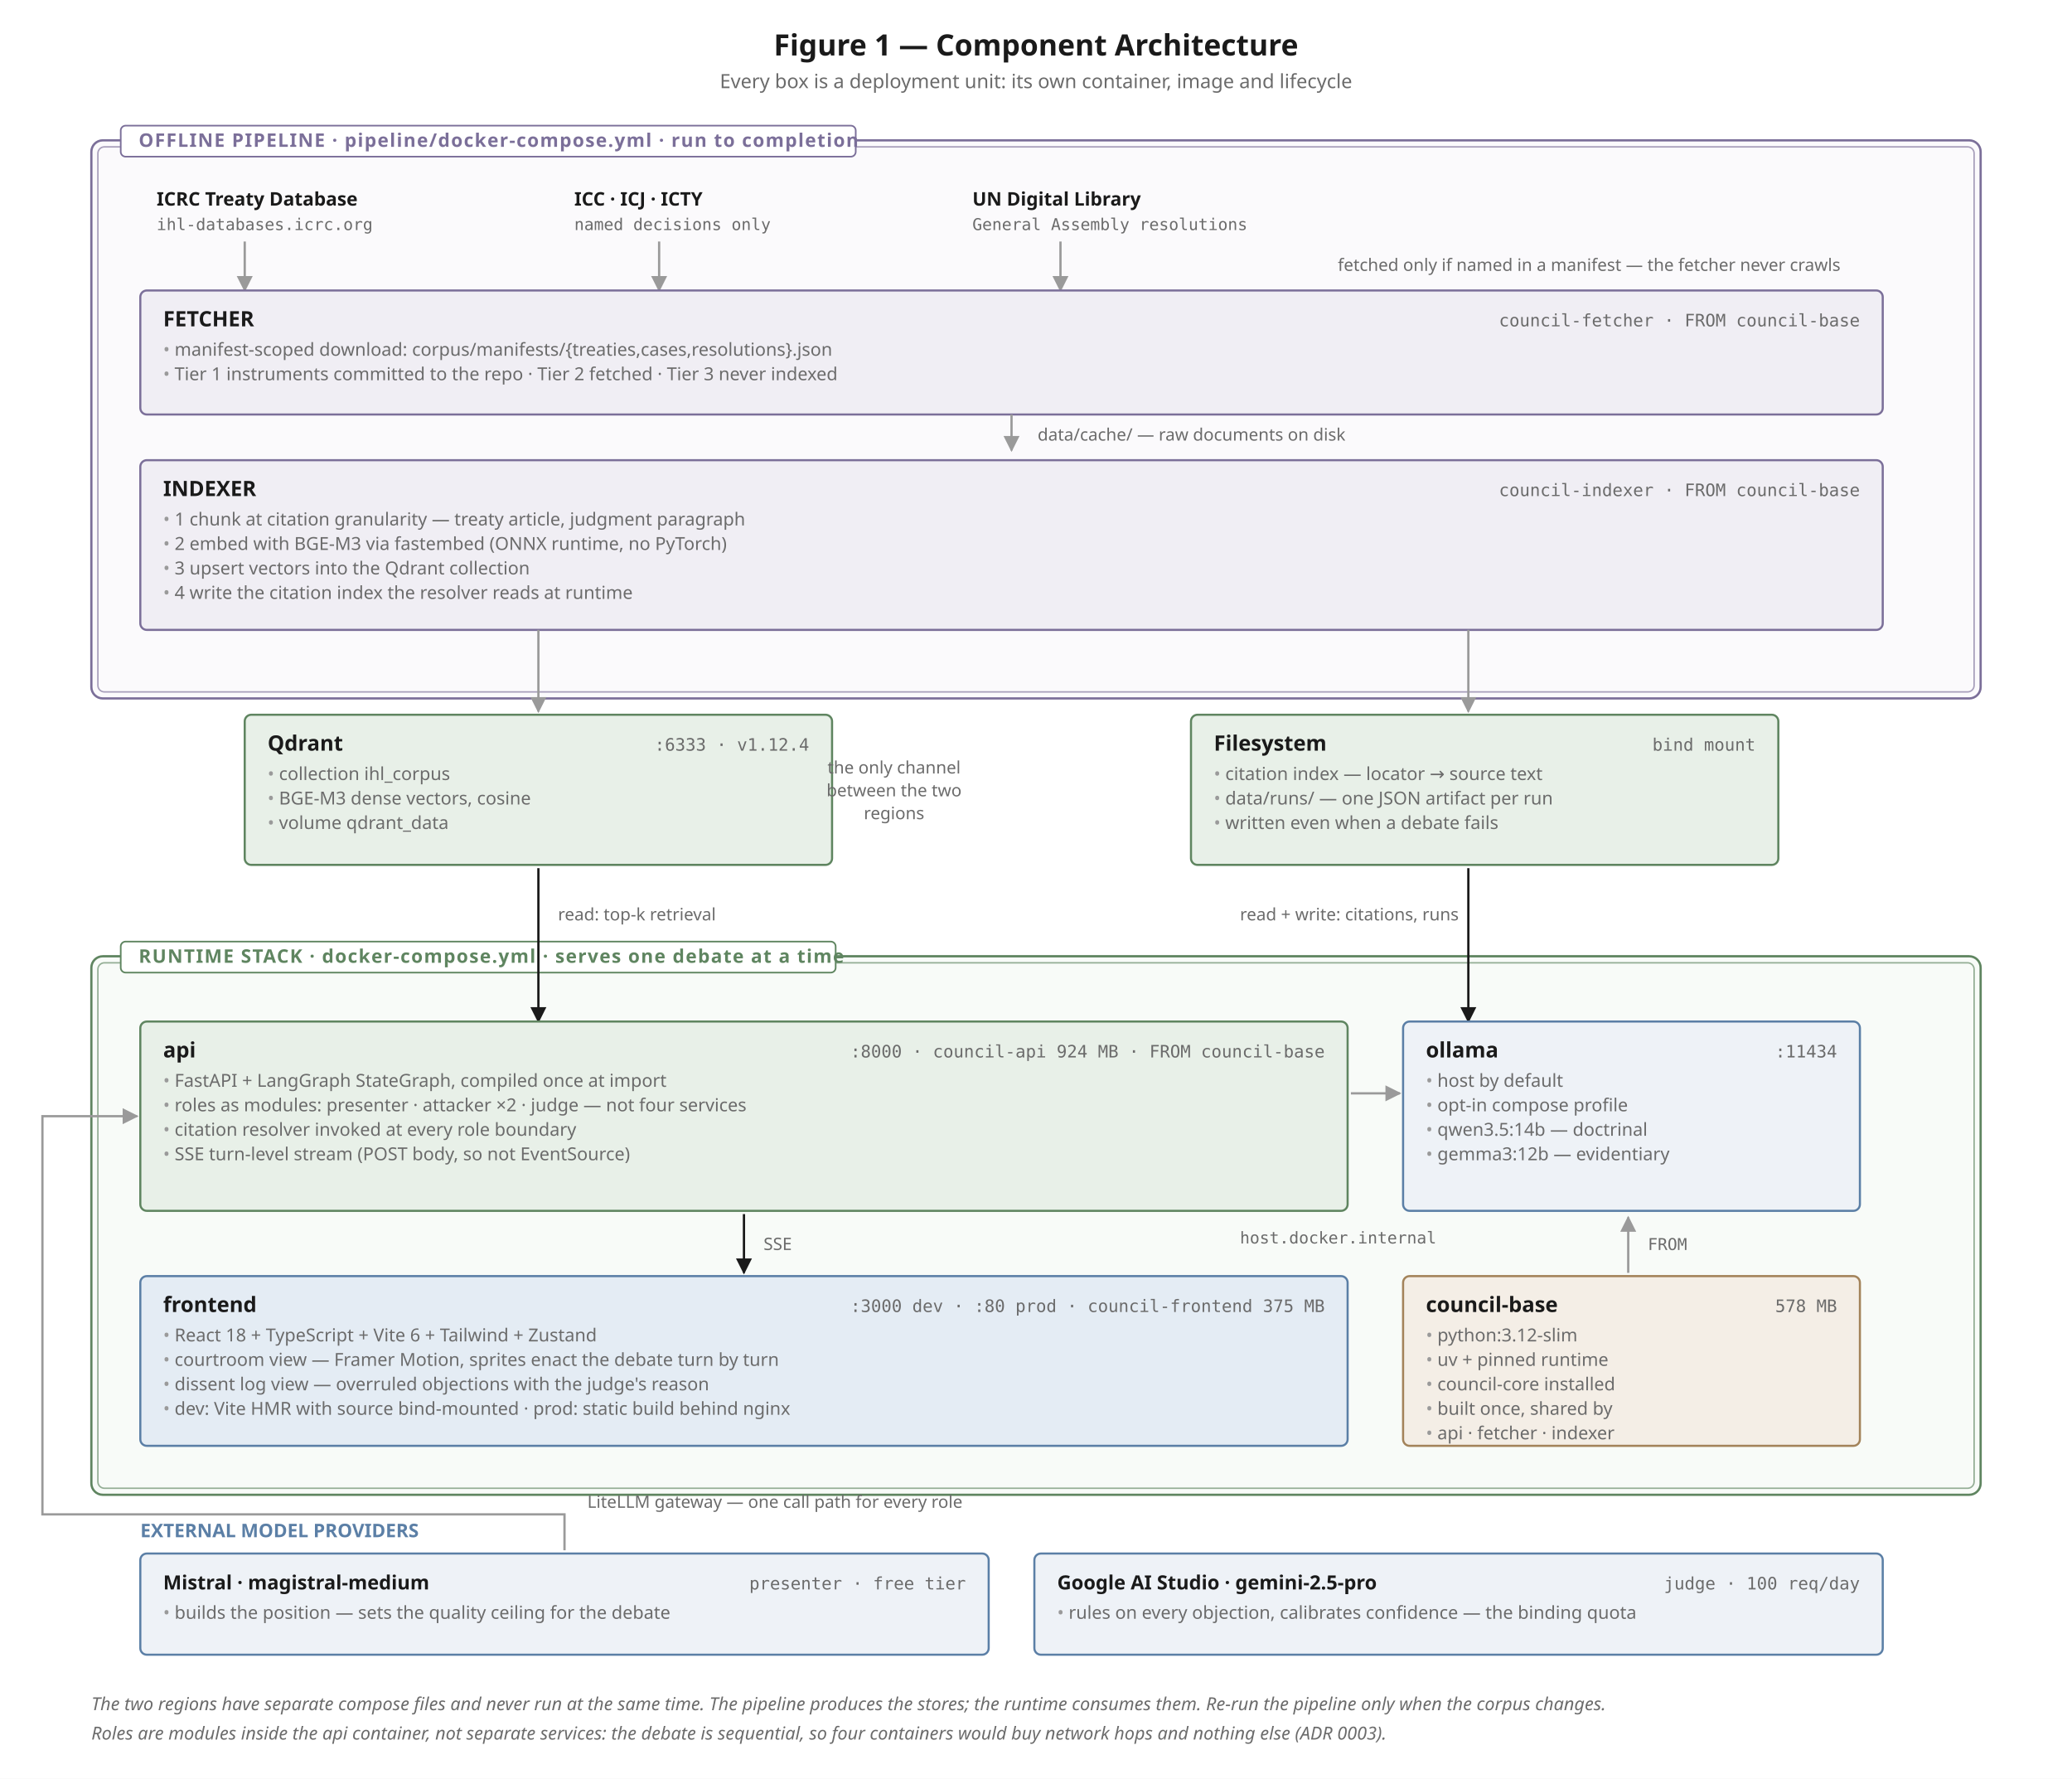
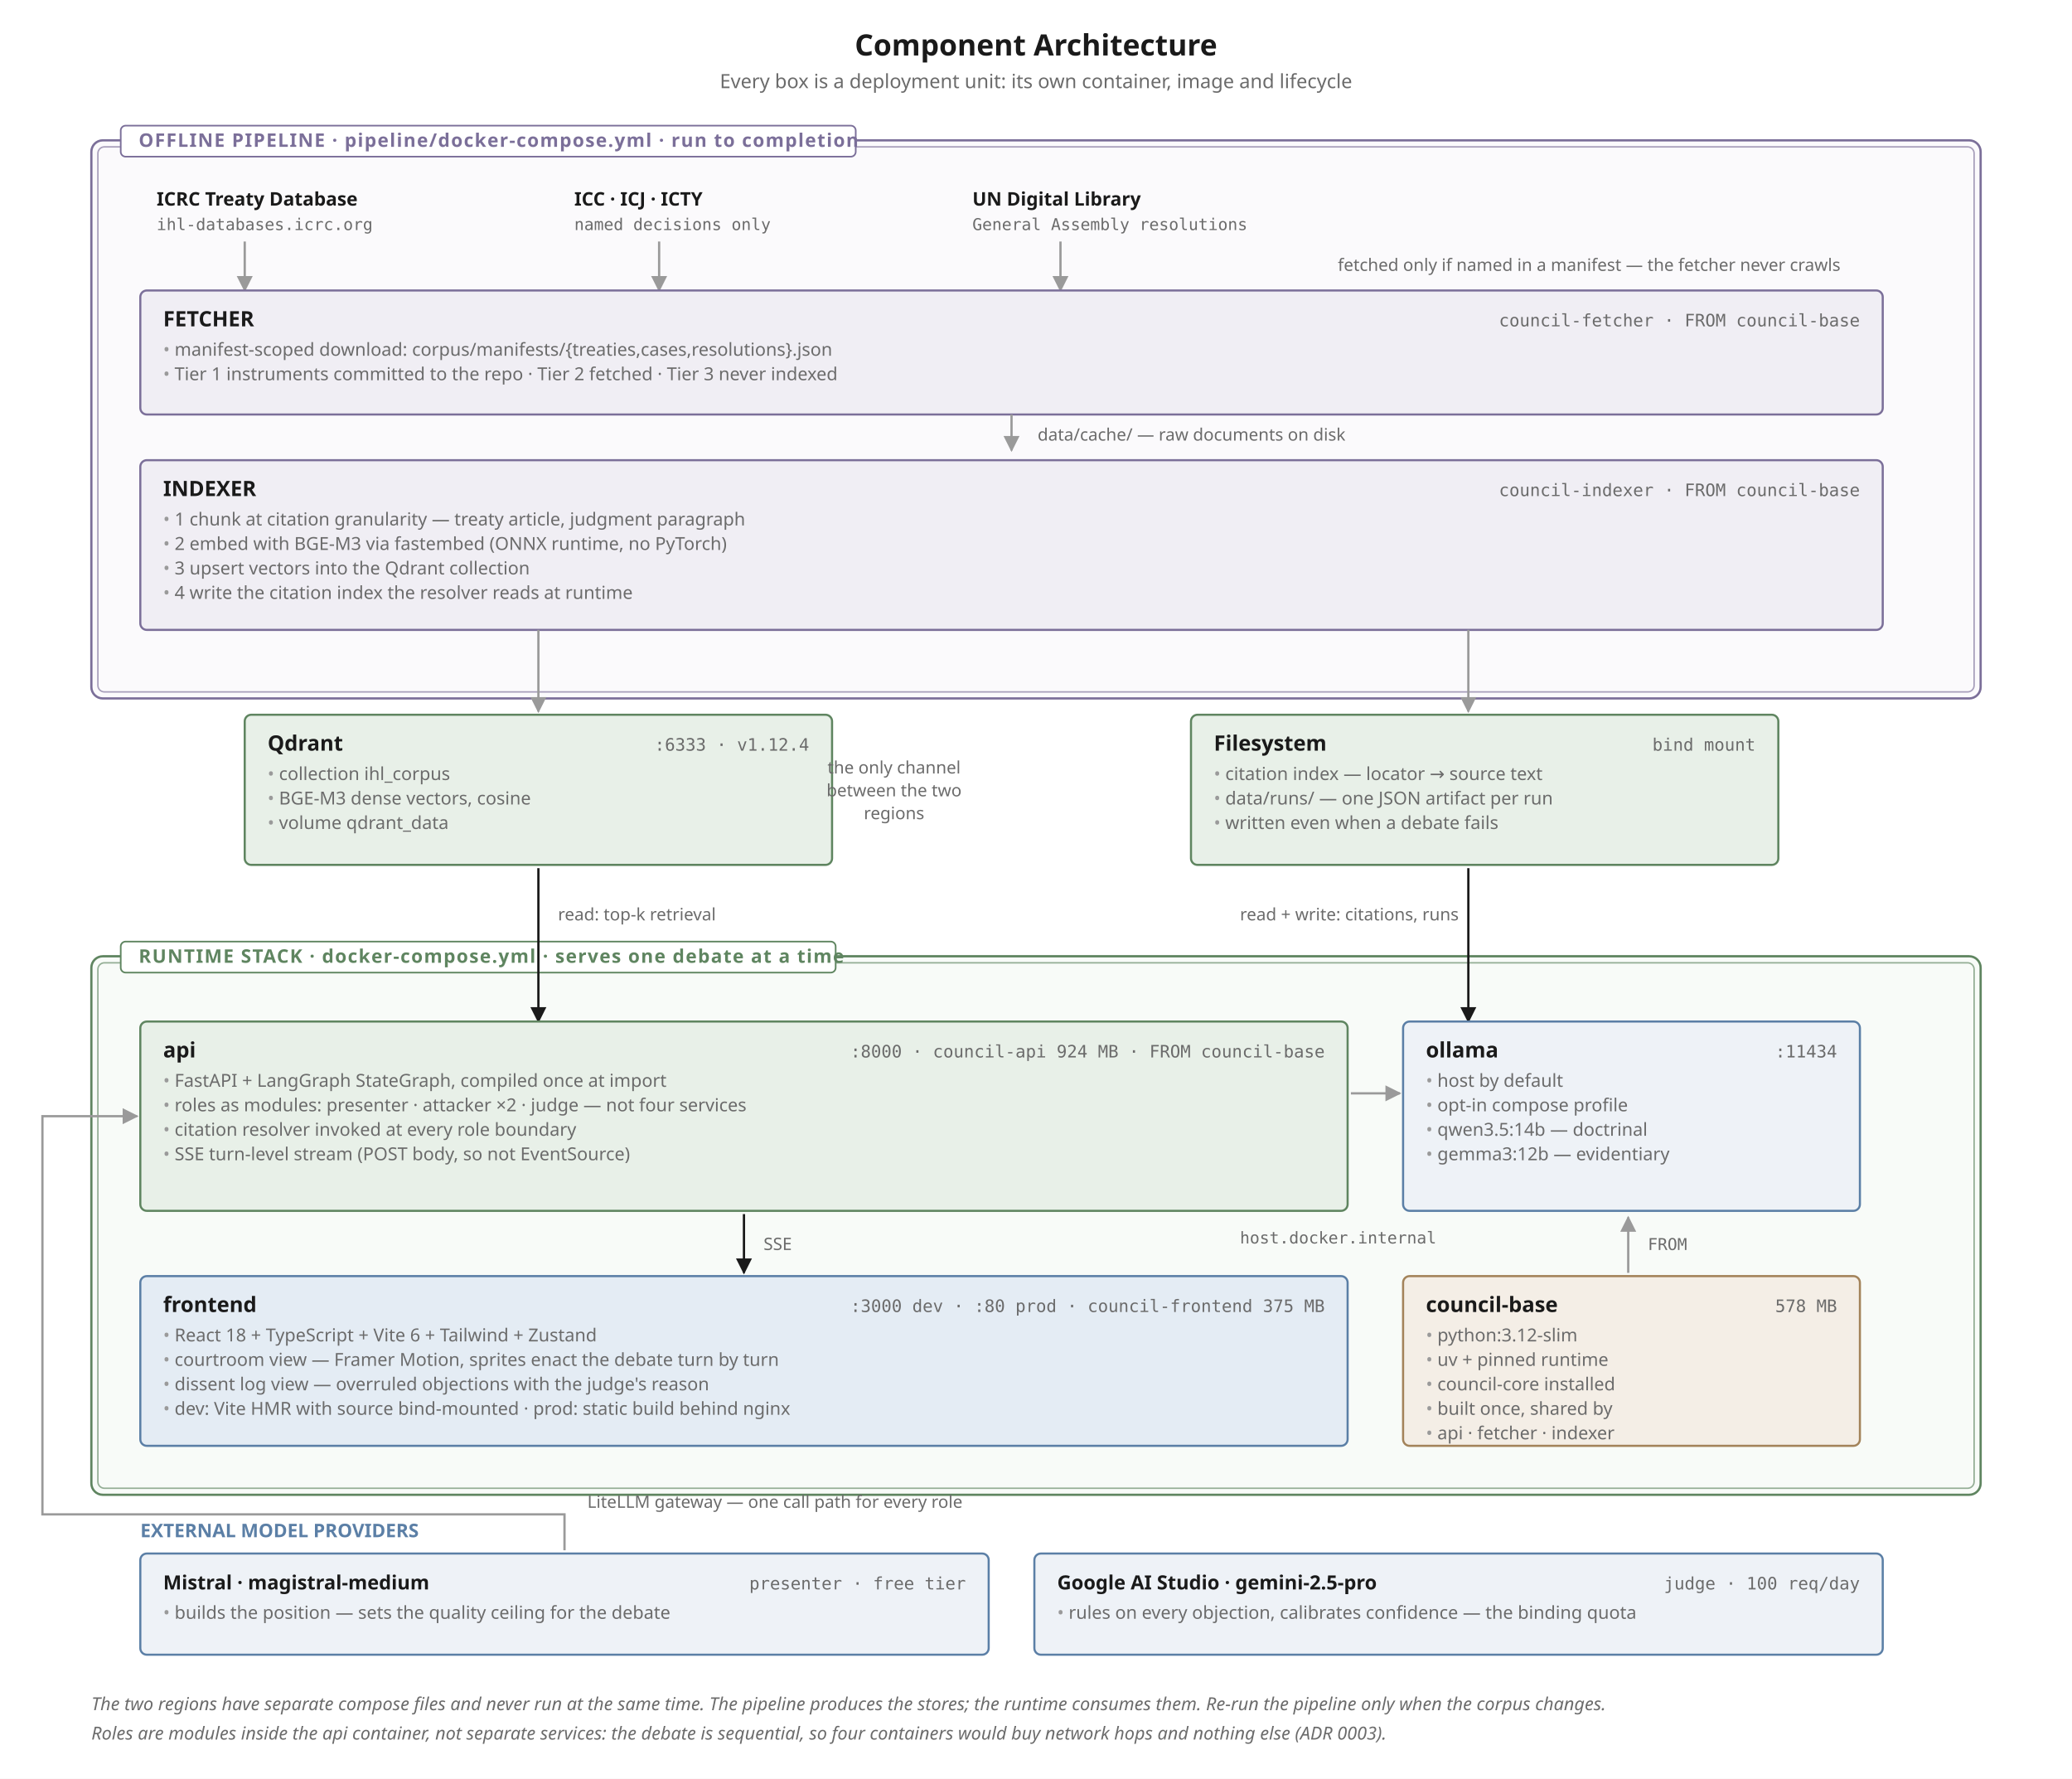
<svg xmlns="http://www.w3.org/2000/svg" width="1270" height="1090" viewBox="0 0 1270 1090" font-family="Calibri, Carlito, 'Segoe UI', sans-serif">
  <defs>
    <marker id="a" viewBox="0 0 10 10" refX="9" refY="5" markerWidth="7" markerHeight="7" orient="auto-start-reverse">
      <path d="M 0 0 L 10 5 L 0 10 z" fill="#9a9a9a" />
    </marker>
    <marker id="ad" viewBox="0 0 10 10" refX="9" refY="5" markerWidth="7" markerHeight="7" orient="auto-start-reverse">
      <path d="M 0 0 L 10 5 L 0 10 z" fill="#1a1a1a" />
    </marker>
  </defs>
  <rect width="1270" height="1090" fill="#ffffff" />
-   <text x="635.0" y="34" text-anchor="middle" font-size="18" fill="#1a1a1a" font-weight="700">Figure 1 — Component Architecture</text>
+   <text x="635.0" y="34" text-anchor="middle" font-size="18" fill="#1a1a1a" font-weight="700">Component Architecture</text>
  <text x="635.0" y="54" text-anchor="middle" font-size="12" fill="#6b6b6b">Every box is a deployment unit: its own container, image and lifecycle</text>
  <rect x="56" y="86" width="1158" height="342" rx="7" fill="#f0eef4" fill-opacity="0.30" stroke="#7b6f99" stroke-width="1.4" />
  <rect x="60" y="90" width="1150" height="334" rx="4" fill="none" stroke="#7b6f99" stroke-width="0.9" stroke-opacity="0.65" />
  <rect x="74" y="77" width="450.5" height="19" rx="3" fill="#ffffff" stroke="#7b6f99" stroke-width="1" />
  <text x="85" y="90" font-size="11.5" font-weight="700" fill="#7b6f99" letter-spacing="0.7">OFFLINE PIPELINE  ·  pipeline/docker-compose.yml  ·  run to completion</text>
  <text x="96" y="126" text-anchor="start" font-size="11.5" fill="#1a1a1a" font-weight="600">ICRC Treaty Database</text>
  <text x="96" y="141" text-anchor="start" font-size="10" fill="#6b6b6b" font-family="Consolas, 'DejaVu Sans Mono', monospace">ihl-databases.icrc.org</text>
  <text x="352" y="126" text-anchor="start" font-size="11.5" fill="#1a1a1a" font-weight="600">ICC · ICJ · ICTY</text>
  <text x="352" y="141" text-anchor="start" font-size="10" fill="#6b6b6b" font-family="Consolas, 'DejaVu Sans Mono', monospace">named decisions only</text>
  <text x="596" y="126" text-anchor="start" font-size="11.5" fill="#1a1a1a" font-weight="600">UN Digital Library</text>
  <text x="596" y="141" text-anchor="start" font-size="10" fill="#6b6b6b" font-family="Consolas, 'DejaVu Sans Mono', monospace">General Assembly resolutions</text>
  <polyline points="150,148 150,178" fill="none" stroke="#9a9a9a" stroke-width="1.4" marker-end="url(#a)" />
  <polyline points="404,148 404,178" fill="none" stroke="#9a9a9a" stroke-width="1.4" marker-end="url(#a)" />
  <polyline points="650,148 650,178" fill="none" stroke="#9a9a9a" stroke-width="1.4" marker-end="url(#a)" />
  <text x="820" y="166" text-anchor="start" font-size="10.5" fill="#6b6b6b">fetched only if named in a manifest — the fetcher never crawls</text>
  <rect x="86" y="178" width="1068" height="76" rx="4" fill="#f0eef4" stroke="#7b6f99" stroke-width="1.3" />
  <text x="100" y="200" font-size="13" font-weight="700" fill="#1a1a1a">FETCHER</text>
  <text x="1140" y="200" font-size="10.5" fill="#6b6b6b" text-anchor="end" font-family="Consolas, 'DejaVu Sans Mono', monospace">council-fetcher  ·  FROM council-base</text>
  <text x="100" y="218" font-size="11" fill="#6b6b6b">
    <tspan fill="#9a9a9a">•</tspan>  manifest-scoped download: corpus/manifests/{treaties,cases,resolutions}.json</text>
  <text x="100" y="233" font-size="11" fill="#6b6b6b">
    <tspan fill="#9a9a9a">•</tspan>  Tier 1 instruments committed to the repo · Tier 2 fetched · Tier 3 never indexed</text>
  <polyline points="620,254 620,276" fill="none" stroke="#9a9a9a" stroke-width="1.4" marker-end="url(#a)" />
  <text x="636" y="270" text-anchor="start" font-size="10.5" fill="#6b6b6b">data/cache/  — raw documents on disk</text>
  <rect x="86" y="282" width="1068" height="104" rx="4" fill="#f0eef4" stroke="#7b6f99" stroke-width="1.3" />
  <text x="100" y="304" font-size="13" font-weight="700" fill="#1a1a1a">INDEXER</text>
  <text x="1140" y="304" font-size="10.5" fill="#6b6b6b" text-anchor="end" font-family="Consolas, 'DejaVu Sans Mono', monospace">council-indexer  ·  FROM council-base</text>
  <text x="100" y="322" font-size="11" fill="#6b6b6b">
    <tspan fill="#9a9a9a">•</tspan>  1  chunk at citation granularity — treaty article, judgment paragraph</text>
  <text x="100" y="337" font-size="11" fill="#6b6b6b">
    <tspan fill="#9a9a9a">•</tspan>  2  embed with BGE-M3 via fastembed (ONNX runtime, no PyTorch)</text>
  <text x="100" y="352" font-size="11" fill="#6b6b6b">
    <tspan fill="#9a9a9a">•</tspan>  3  upsert vectors into the Qdrant collection</text>
  <text x="100" y="367" font-size="11" fill="#6b6b6b">
    <tspan fill="#9a9a9a">•</tspan>  4  write the citation index the resolver reads at runtime</text>
  <polyline points="330,386 330,436" fill="none" stroke="#9a9a9a" stroke-width="1.4" marker-end="url(#a)" />
  <polyline points="900,386 900,436" fill="none" stroke="#9a9a9a" stroke-width="1.4" marker-end="url(#a)" />
  <rect x="150" y="438" width="360" height="92" rx="4" fill="#e8f0e8" stroke="#5f8560" stroke-width="1.3" />
  <text x="164" y="460" font-size="13" font-weight="700" fill="#1a1a1a">Qdrant</text>
  <text x="496" y="460" font-size="10.5" fill="#6b6b6b" text-anchor="end" font-family="Consolas, 'DejaVu Sans Mono', monospace">:6333  ·  v1.12.4</text>
  <text x="164" y="478" font-size="11" fill="#6b6b6b">
    <tspan fill="#9a9a9a">•</tspan>  collection ihl_corpus</text>
  <text x="164" y="493" font-size="11" fill="#6b6b6b">
    <tspan fill="#9a9a9a">•</tspan>  BGE-M3 dense vectors, cosine</text>
  <text x="164" y="508" font-size="11" fill="#6b6b6b">
    <tspan fill="#9a9a9a">•</tspan>  volume qdrant_data</text>
  <rect x="730" y="438" width="360" height="92" rx="4" fill="#e8f0e8" stroke="#5f8560" stroke-width="1.3" />
  <text x="744" y="460" font-size="13" font-weight="700" fill="#1a1a1a">Filesystem</text>
  <text x="1076" y="460" font-size="10.5" fill="#6b6b6b" text-anchor="end" font-family="Consolas, 'DejaVu Sans Mono', monospace">bind mount</text>
  <text x="744" y="478" font-size="11" fill="#6b6b6b">
    <tspan fill="#9a9a9a">•</tspan>  citation index — locator → source text</text>
  <text x="744" y="493" font-size="11" fill="#6b6b6b">
    <tspan fill="#9a9a9a">•</tspan>  data/runs/ — one JSON artifact per run</text>
  <text x="744" y="508" font-size="11" fill="#6b6b6b">
    <tspan fill="#9a9a9a">•</tspan>  written even when a debate fails</text>
  <text x="548" y="474" text-anchor="middle" font-size="10.5" fill="#6b6b6b">the only channel</text>
  <text x="548" y="488" text-anchor="middle" font-size="10.5" fill="#6b6b6b">between the two</text>
  <text x="548" y="502" text-anchor="middle" font-size="10.5" fill="#6b6b6b">regions</text>
  <rect x="56" y="586" width="1158" height="330" rx="7" fill="#e8f0e8" fill-opacity="0.30" stroke="#5f8560" stroke-width="1.4" />
  <rect x="60" y="590" width="1150" height="322" rx="4" fill="none" stroke="#5f8560" stroke-width="0.9" stroke-opacity="0.65" />
  <rect x="74" y="577" width="438.2" height="19" rx="3" fill="#ffffff" stroke="#5f8560" stroke-width="1" />
  <text x="85" y="590" font-size="11.5" font-weight="700" fill="#5f8560" letter-spacing="0.7">RUNTIME STACK  ·  docker-compose.yml  ·  serves one debate at a time</text>
  <polyline points="330,532 330,626" fill="none" stroke="#1a1a1a" stroke-width="1.4" marker-end="url(#ad)" />
  <text x="342" y="564" text-anchor="start" font-size="10.5" fill="#6b6b6b">read: top-k retrieval</text>
  <polyline points="900,532 900,626" fill="none" stroke="#1a1a1a" stroke-width="1.4" marker-end="url(#ad)" />
  <text x="760" y="564" text-anchor="start" font-size="10.5" fill="#6b6b6b">read + write: citations, runs</text>
  <rect x="86" y="626" width="740" height="116" rx="4" fill="#e8f0e8" stroke="#5f8560" stroke-width="1.3" />
  <text x="100" y="648" font-size="13" font-weight="700" fill="#1a1a1a">api</text>
  <text x="812" y="648" font-size="10.5" fill="#6b6b6b" text-anchor="end" font-family="Consolas, 'DejaVu Sans Mono', monospace">:8000  ·  council-api 924 MB  ·  FROM council-base</text>
  <text x="100" y="666" font-size="11" fill="#6b6b6b">
    <tspan fill="#9a9a9a">•</tspan>  FastAPI + LangGraph StateGraph, compiled once at import</text>
  <text x="100" y="681" font-size="11" fill="#6b6b6b">
    <tspan fill="#9a9a9a">•</tspan>  roles as modules: presenter · attacker ×2 · judge — not four services</text>
  <text x="100" y="696" font-size="11" fill="#6b6b6b">
    <tspan fill="#9a9a9a">•</tspan>  citation resolver invoked at every role boundary</text>
  <text x="100" y="711" font-size="11" fill="#6b6b6b">
    <tspan fill="#9a9a9a">•</tspan>  SSE turn-level stream (POST body, so not EventSource)</text>
  <rect x="860" y="626" width="280" height="116" rx="4" fill="#eef2f7" stroke="#5b7fa6" stroke-width="1.3" />
  <text x="874" y="648" font-size="13" font-weight="700" fill="#1a1a1a">ollama</text>
  <text x="1126" y="648" font-size="10.5" fill="#6b6b6b" text-anchor="end" font-family="Consolas, 'DejaVu Sans Mono', monospace">:11434</text>
  <text x="874" y="666" font-size="11" fill="#6b6b6b">
    <tspan fill="#9a9a9a">•</tspan>  host by default</text>
  <text x="874" y="681" font-size="11" fill="#6b6b6b">
    <tspan fill="#9a9a9a">•</tspan>  opt-in compose profile</text>
  <text x="874" y="696" font-size="11" fill="#6b6b6b">
    <tspan fill="#9a9a9a">•</tspan>  qwen3.5:14b — doctrinal</text>
  <text x="874" y="711" font-size="11" fill="#6b6b6b">
    <tspan fill="#9a9a9a">•</tspan>  gemma3:12b — evidentiary</text>
  <line x1="828" y1="670" x2="858" y2="670" stroke="#9a9a9a" stroke-width="1.4" marker-end="url(#a)" />
  <text x="760" y="762" text-anchor="start" font-size="10" fill="#6b6b6b" font-family="Consolas, 'DejaVu Sans Mono', monospace">host.docker.internal</text>
  <rect x="86" y="782" width="740" height="104" rx="4" fill="#e4ecf4" stroke="#5b7fa6" stroke-width="1.3" />
  <text x="100" y="804" font-size="13" font-weight="700" fill="#1a1a1a">frontend</text>
  <text x="812" y="804" font-size="10.5" fill="#6b6b6b" text-anchor="end" font-family="Consolas, 'DejaVu Sans Mono', monospace">:3000 dev · :80 prod  ·  council-frontend 375 MB</text>
  <text x="100" y="822" font-size="11" fill="#6b6b6b">
    <tspan fill="#9a9a9a">•</tspan>  React 18 + TypeScript + Vite 6 + Tailwind + Zustand</text>
  <text x="100" y="837" font-size="11" fill="#6b6b6b">
    <tspan fill="#9a9a9a">•</tspan>  courtroom view — Framer Motion, sprites enact the debate turn by turn</text>
  <text x="100" y="852" font-size="11" fill="#6b6b6b">
    <tspan fill="#9a9a9a">•</tspan>  dissent log view — overruled objections with the judge's reason</text>
  <text x="100" y="867" font-size="11" fill="#6b6b6b">
    <tspan fill="#9a9a9a">•</tspan>  dev: Vite HMR with source bind-mounted · prod: static build behind nginx</text>
  <polyline points="456,744 456,780" fill="none" stroke="#1a1a1a" stroke-width="1.4" marker-end="url(#ad)" />
  <text x="468" y="766" text-anchor="start" font-size="10.5" fill="#6b6b6b">SSE</text>
  <rect x="860" y="782" width="280" height="104" rx="4" fill="#f4eee6" stroke="#a3835a" stroke-width="1.3" />
  <text x="874" y="804" font-size="13" font-weight="700" fill="#1a1a1a">council-base</text>
  <text x="1126" y="804" font-size="10.5" fill="#6b6b6b" text-anchor="end" font-family="Consolas, 'DejaVu Sans Mono', monospace">578 MB</text>
  <text x="874" y="822" font-size="11" fill="#6b6b6b">
    <tspan fill="#9a9a9a">•</tspan>  python:3.12-slim</text>
  <text x="874" y="837" font-size="11" fill="#6b6b6b">
    <tspan fill="#9a9a9a">•</tspan>  uv + pinned runtime</text>
  <text x="874" y="852" font-size="11" fill="#6b6b6b">
    <tspan fill="#9a9a9a">•</tspan>  council-core installed</text>
  <text x="874" y="867" font-size="11" fill="#6b6b6b">
    <tspan fill="#9a9a9a">•</tspan>  built once, shared by</text>
  <text x="874" y="882" font-size="11" fill="#6b6b6b">
    <tspan fill="#9a9a9a">•</tspan>  api · fetcher · indexer</text>
  <polyline points="998,780 998,746" fill="none" stroke="#9a9a9a" stroke-width="1.4" marker-end="url(#a)" />
  <text x="1010" y="766" text-anchor="start" font-size="10" fill="#6b6b6b" font-family="Consolas, 'DejaVu Sans Mono', monospace">FROM</text>
  <text x="86" y="942" text-anchor="start" font-size="11.5" fill="#5b7fa6" font-weight="700">EXTERNAL MODEL PROVIDERS</text>
  <rect x="86" y="952" width="520" height="62" rx="4" fill="#eef2f7" stroke="#5b7fa6" stroke-width="1.3" />
  <text x="100" y="974" font-size="12" font-weight="700" fill="#1a1a1a">Mistral  ·  magistral-medium</text>
  <text x="592" y="974" font-size="10.5" fill="#6b6b6b" text-anchor="end" font-family="Consolas, 'DejaVu Sans Mono', monospace">presenter  ·  free tier</text>
  <text x="100" y="992" font-size="11" fill="#6b6b6b">
    <tspan fill="#9a9a9a">•</tspan>  builds the position — sets the quality ceiling for the debate</text>
  <rect x="634" y="952" width="520" height="62" rx="4" fill="#eef2f7" stroke="#5b7fa6" stroke-width="1.3" />
  <text x="648" y="974" font-size="12" font-weight="700" fill="#1a1a1a">Google AI Studio  ·  gemini-2.5-pro</text>
  <text x="1140" y="974" font-size="10.5" fill="#6b6b6b" text-anchor="end" font-family="Consolas, 'DejaVu Sans Mono', monospace">judge  ·  100 req/day</text>
  <text x="648" y="992" font-size="11" fill="#6b6b6b">
    <tspan fill="#9a9a9a">•</tspan>  rules on every objection, calibrates confidence — the binding quota</text>
  <polyline points="346,950 346,928 26,928 26,684 84,684" fill="none" stroke="#9a9a9a" stroke-width="1.4" marker-end="url(#a)" />
  <text x="360" y="924" text-anchor="start" font-size="10.5" fill="#6b6b6b">LiteLLM gateway — one call path for every role</text>
  <text x="56" y="1048" text-anchor="start" font-size="11" fill="#6b6b6b" font-style="italic">The two regions have separate compose files and never run at the same time. The pipeline produces the stores; the runtime consumes them. Re-run the pipeline only when the corpus changes.</text>
  <text x="56" y="1066" text-anchor="start" font-size="11" fill="#6b6b6b" font-style="italic">Roles are modules inside the api container, not separate services: the debate is sequential, so four containers would buy network hops and nothing else (ADR 0003).</text>
</svg>
